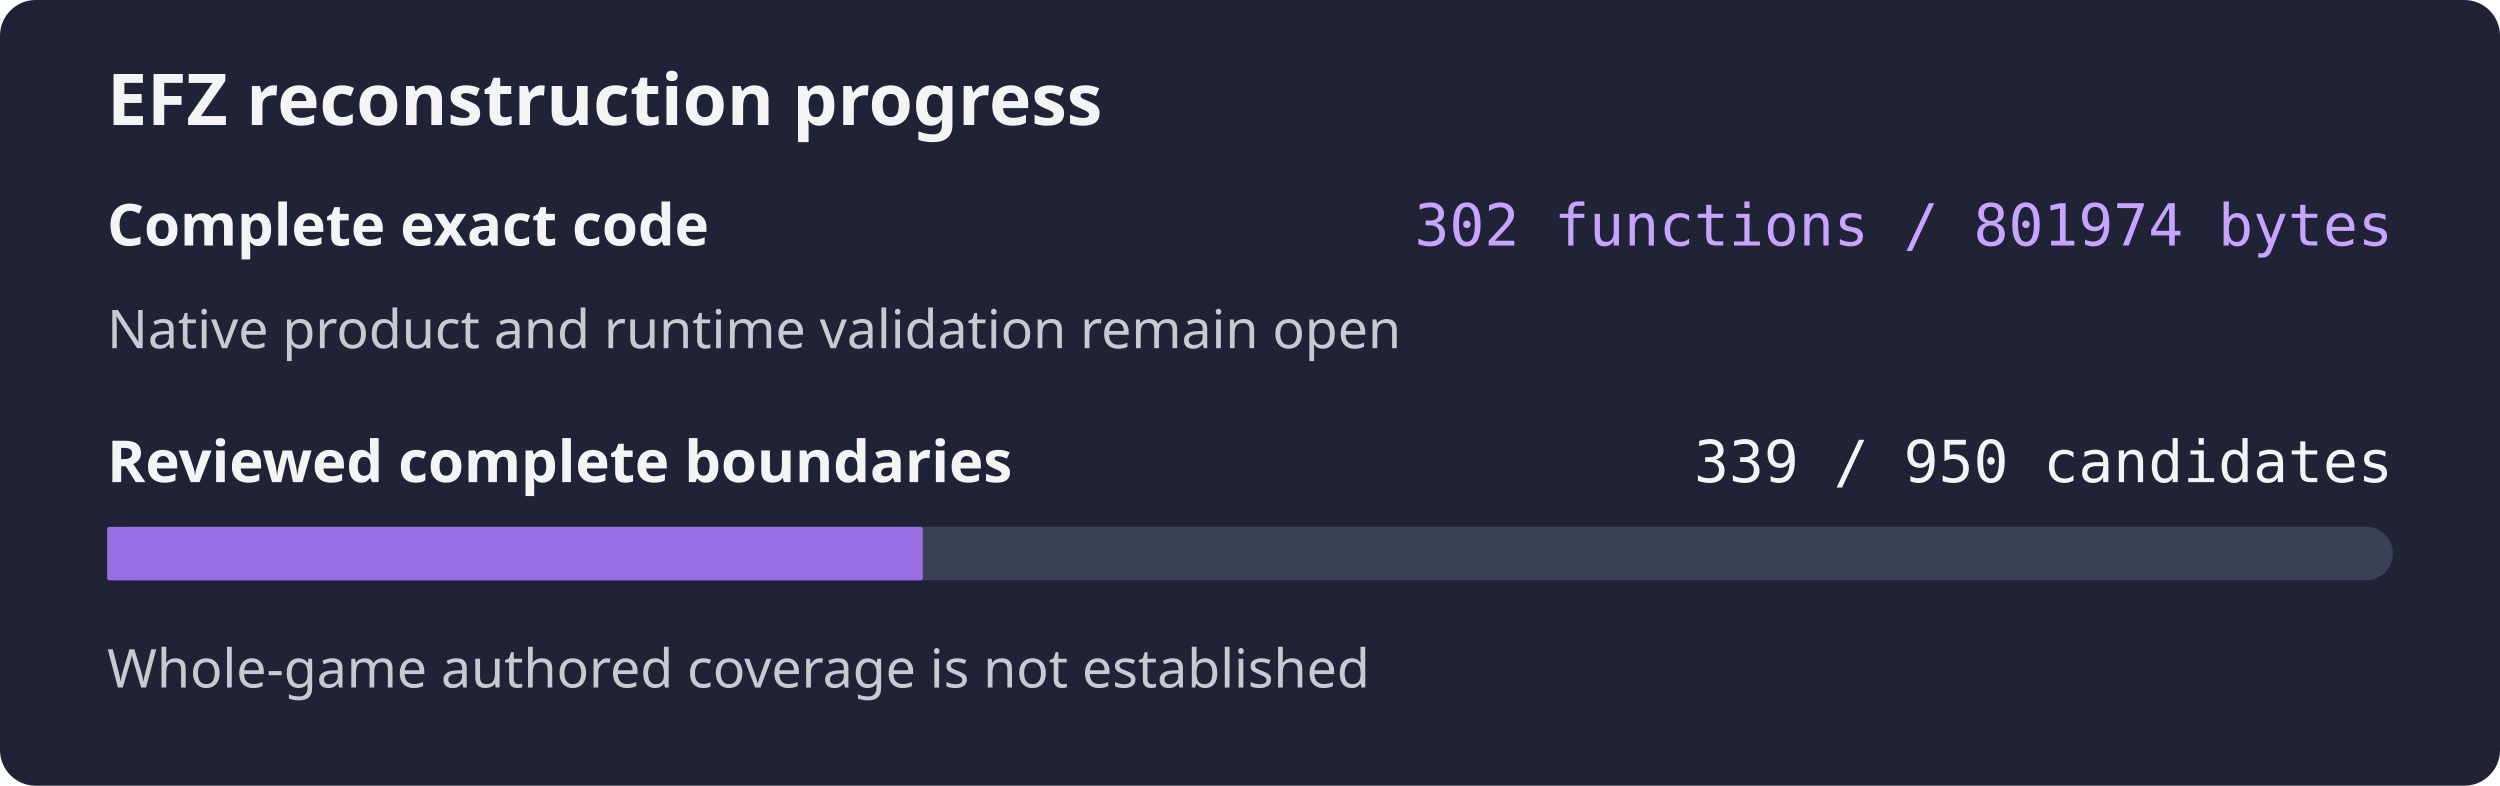
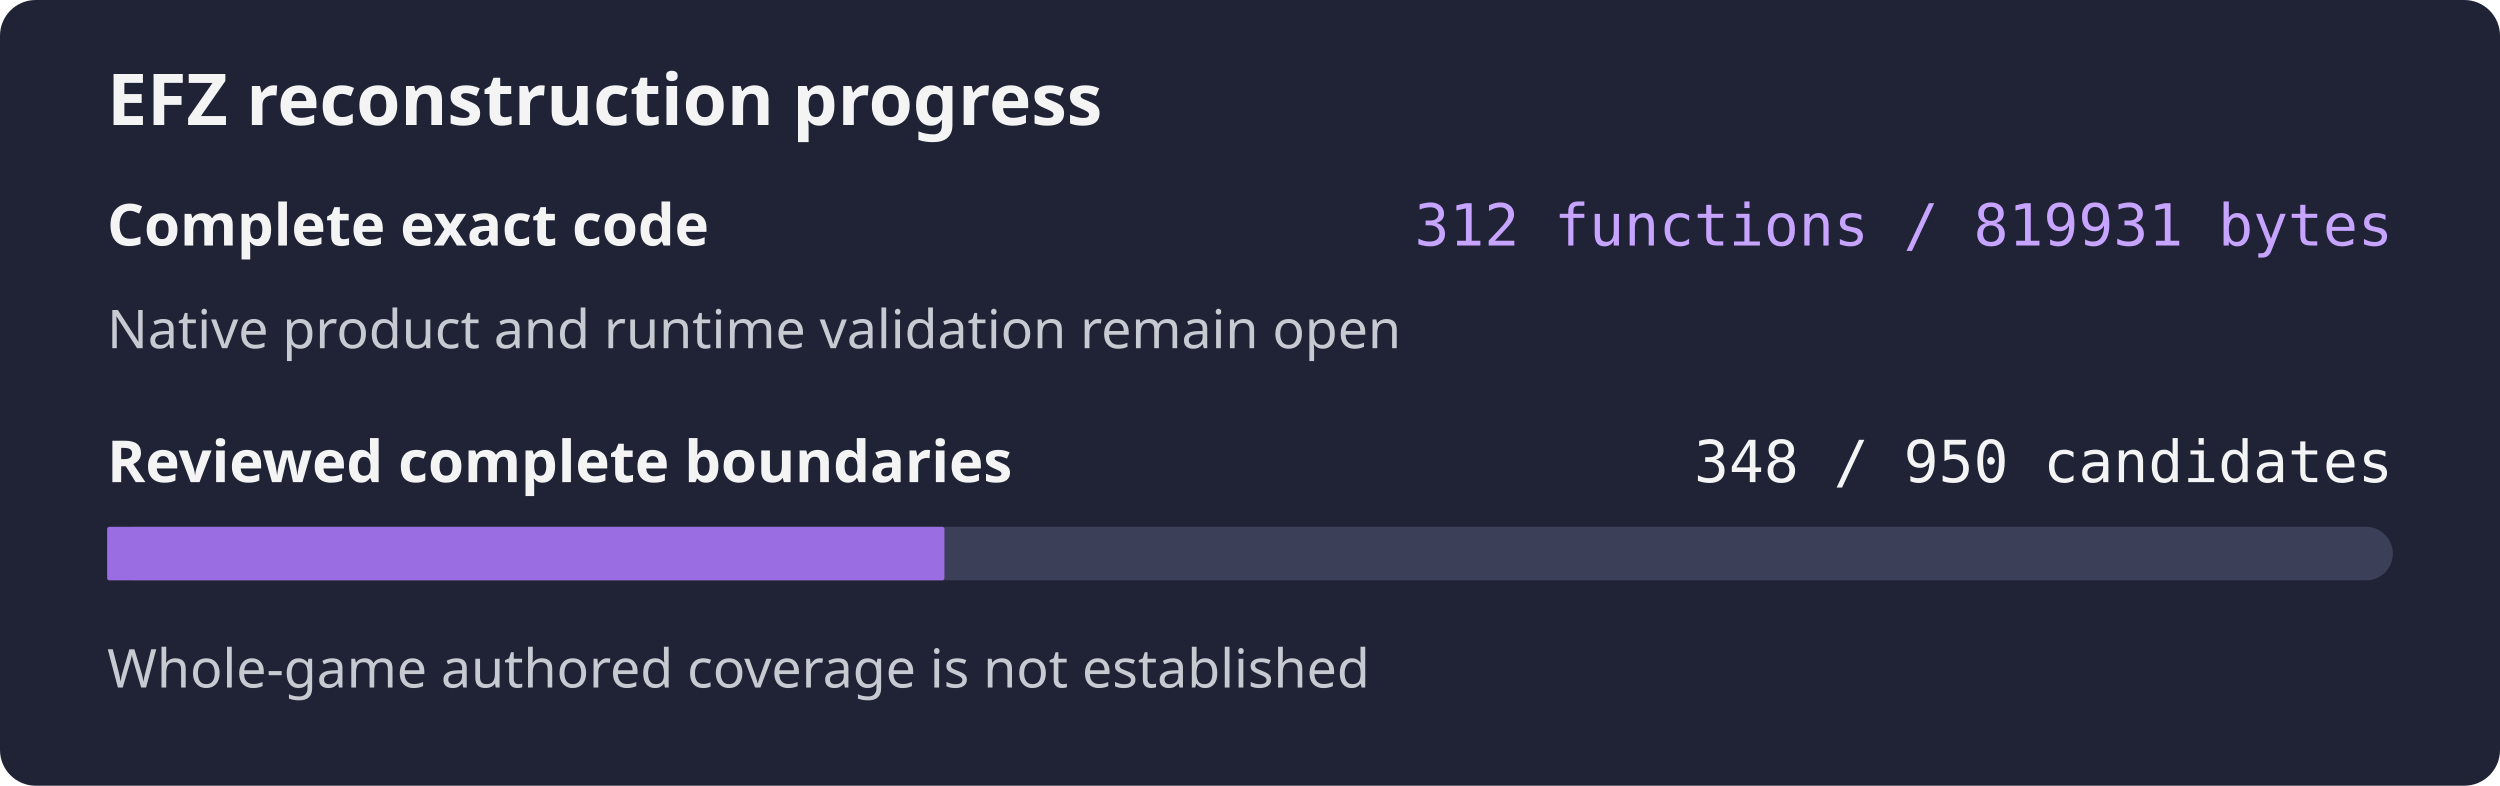
- <svg xmlns="http://www.w3.org/2000/svg" width="560" height="176" role="img" aria-label="EFZ reconstruction: 302 exact functions, 801974 exact bytes; 339 reviewed boundaries out of 950 candidates">
+ <svg xmlns="http://www.w3.org/2000/svg" width="560" height="176" role="img" aria-label="EFZ reconstruction: 312 exact functions, 819931 exact bytes; 348 reviewed boundaries out of 950 candidates">
  <rect width="560" height="176" rx="8" fill="#1f2335" />
  <text x="24" y="28" fill="#f4f4f5" font-family="sans-serif" font-size="16" font-weight="600">EFZ reconstruction progress</text>
  <text x="24" y="55" fill="#f4f4f5" font-family="sans-serif" font-size="13" font-weight="600">Complete exact code</text>
-   <text x="536" y="55" fill="#c7a4ff" text-anchor="end" font-family="monospace" font-size="13">302 functions / 801974 bytes</text>
+   <text x="536" y="55" fill="#c7a4ff" text-anchor="end" font-family="monospace" font-size="13">312 functions / 819931 bytes</text>
  <text x="24" y="78" fill="#c8cad2" font-family="sans-serif" font-size="12">Native product and runtime validation remain open</text>
  <text x="24" y="108" fill="#f4f4f5" font-family="sans-serif" font-size="13" font-weight="600">Reviewed complete boundaries</text>
-   <text x="536" y="108" fill="#f4f4f5" text-anchor="end" font-family="monospace" font-size="13">339 / 950 candidates</text>
+   <text x="536" y="108" fill="#f4f4f5" text-anchor="end" font-family="monospace" font-size="13">348 / 950 candidates</text>
  <rect x="24" y="118" width="512" height="12" rx="6" fill="#3b4058" />
-   <rect x="24" y="118" width="182.70" height="12" rx="0.5" fill="#9b6de3" />
+   <rect x="24" y="118" width="187.55" height="12" rx="0.5" fill="#9b6de3" />
  <text x="24" y="154" fill="#c8cad2" font-family="sans-serif" font-size="12">Whole-game authored coverage is not established</text>
</svg>
